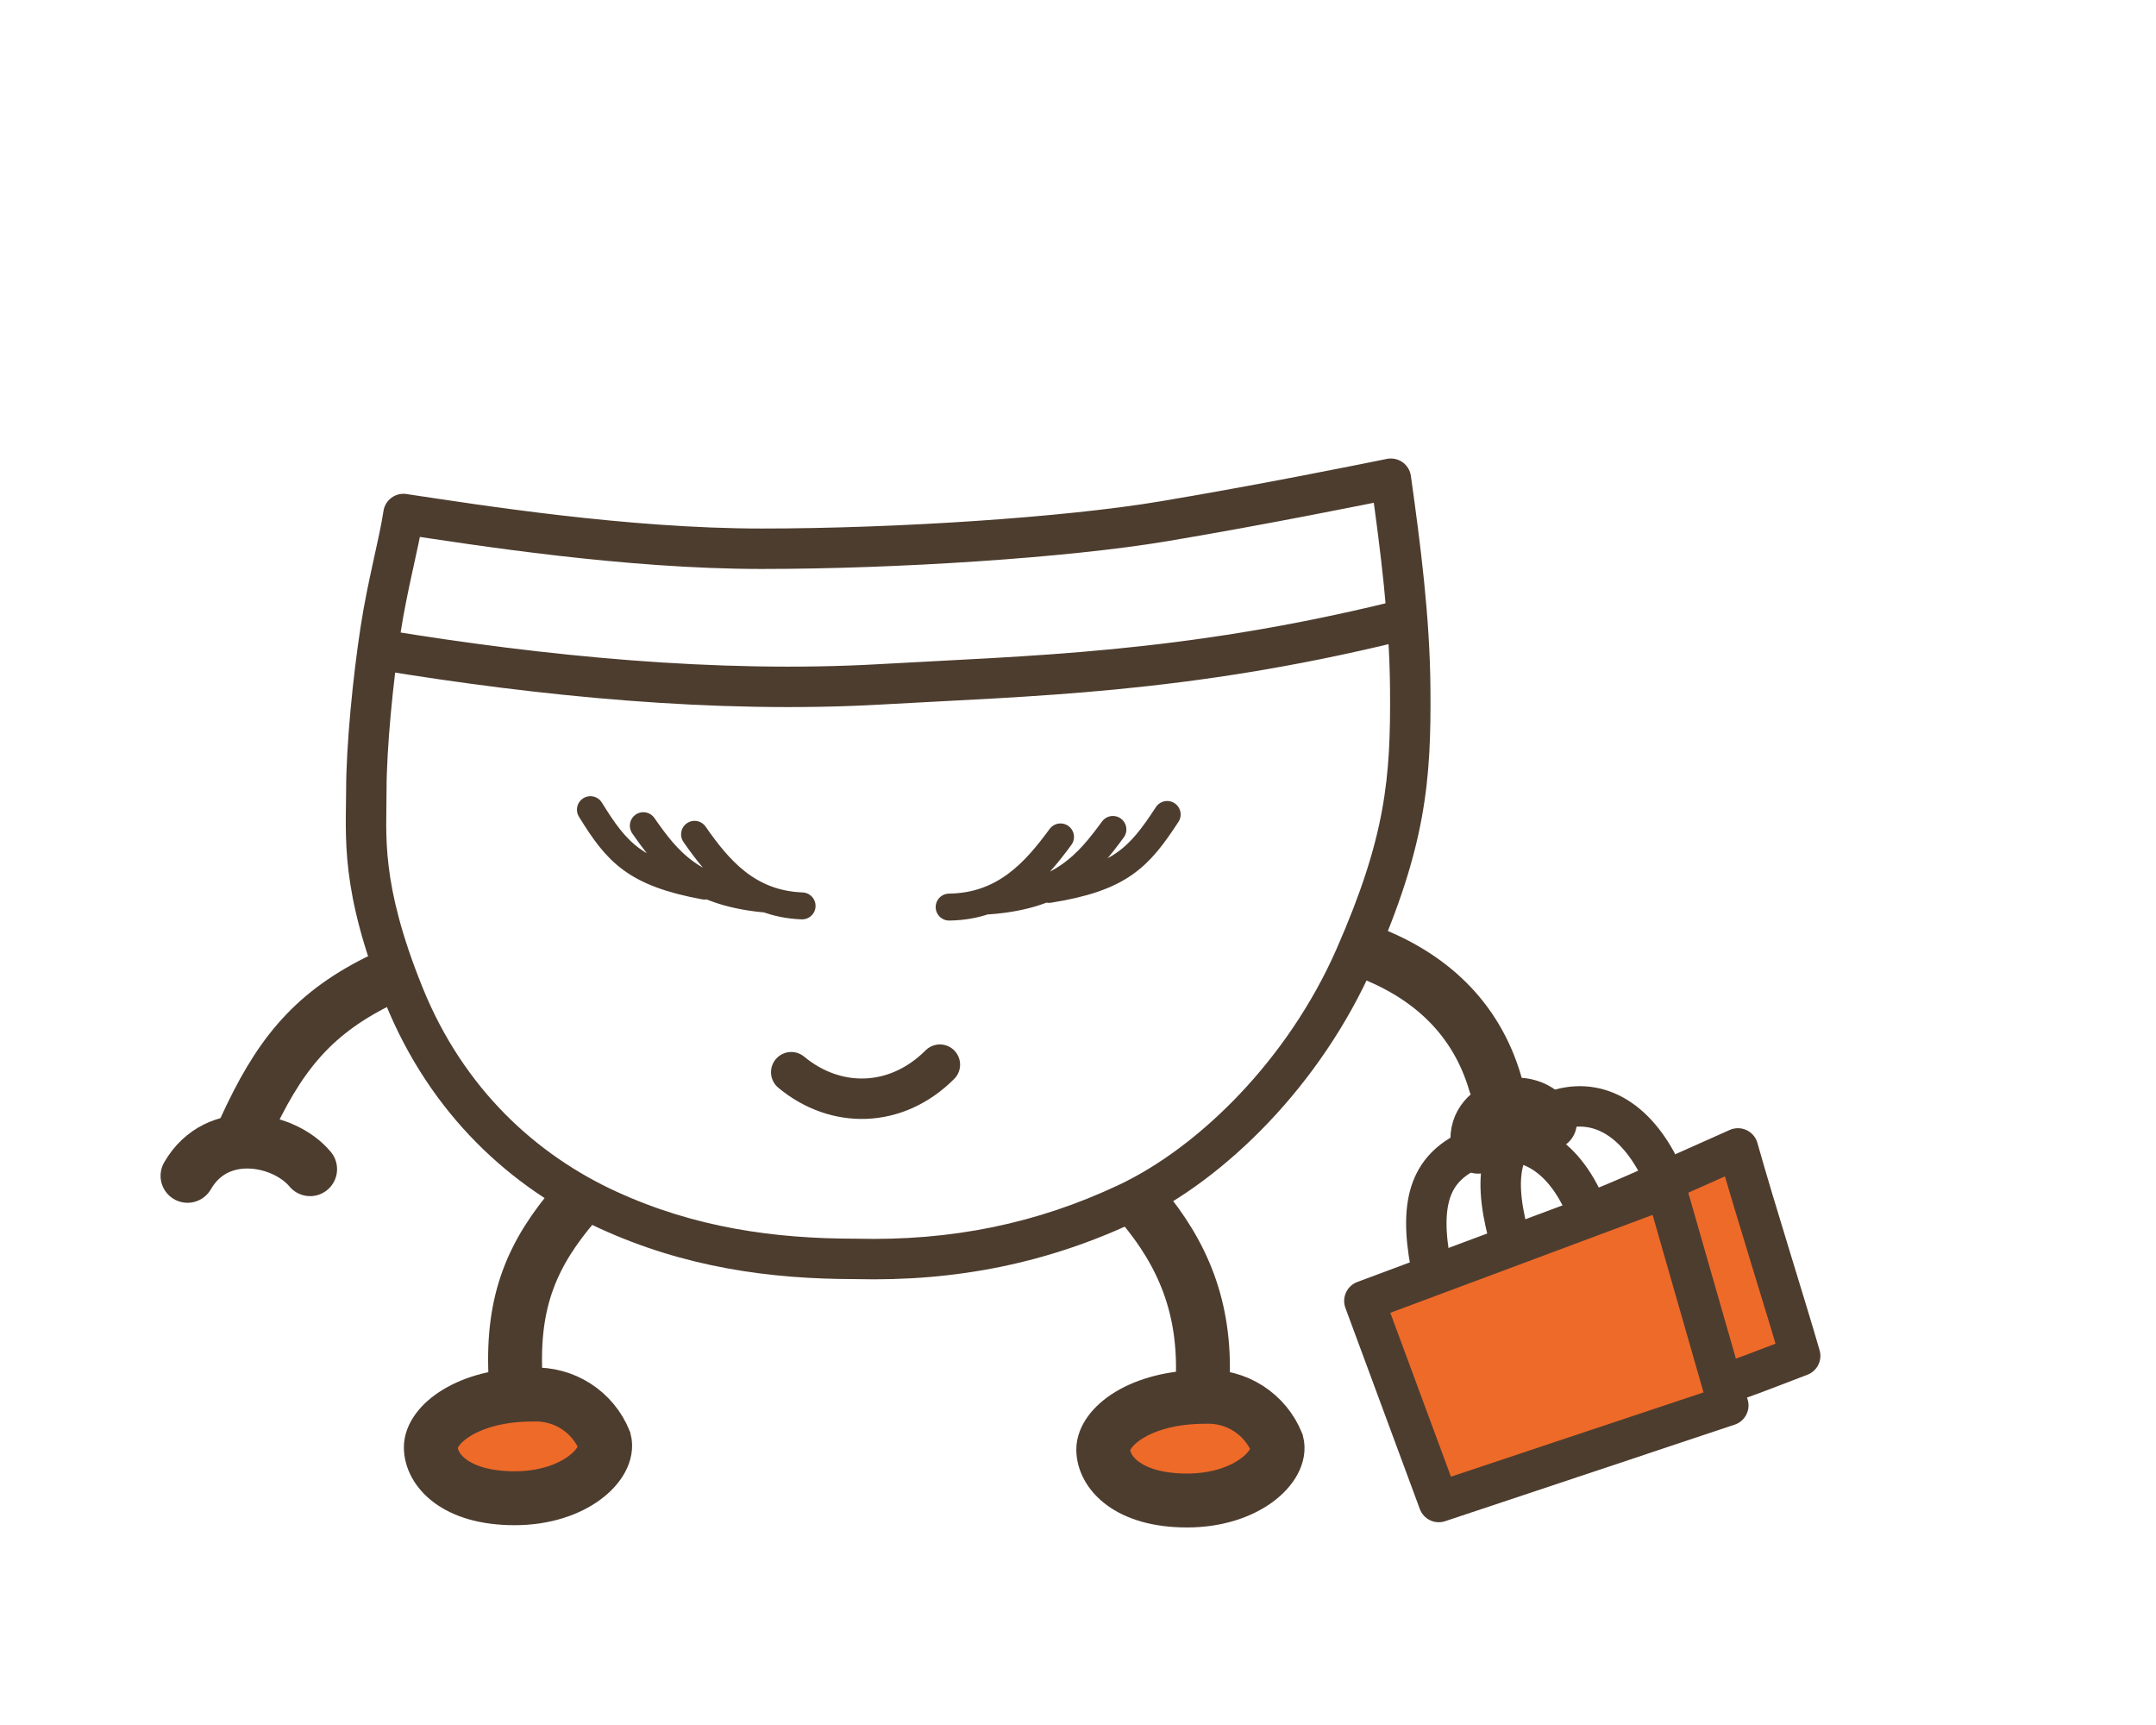
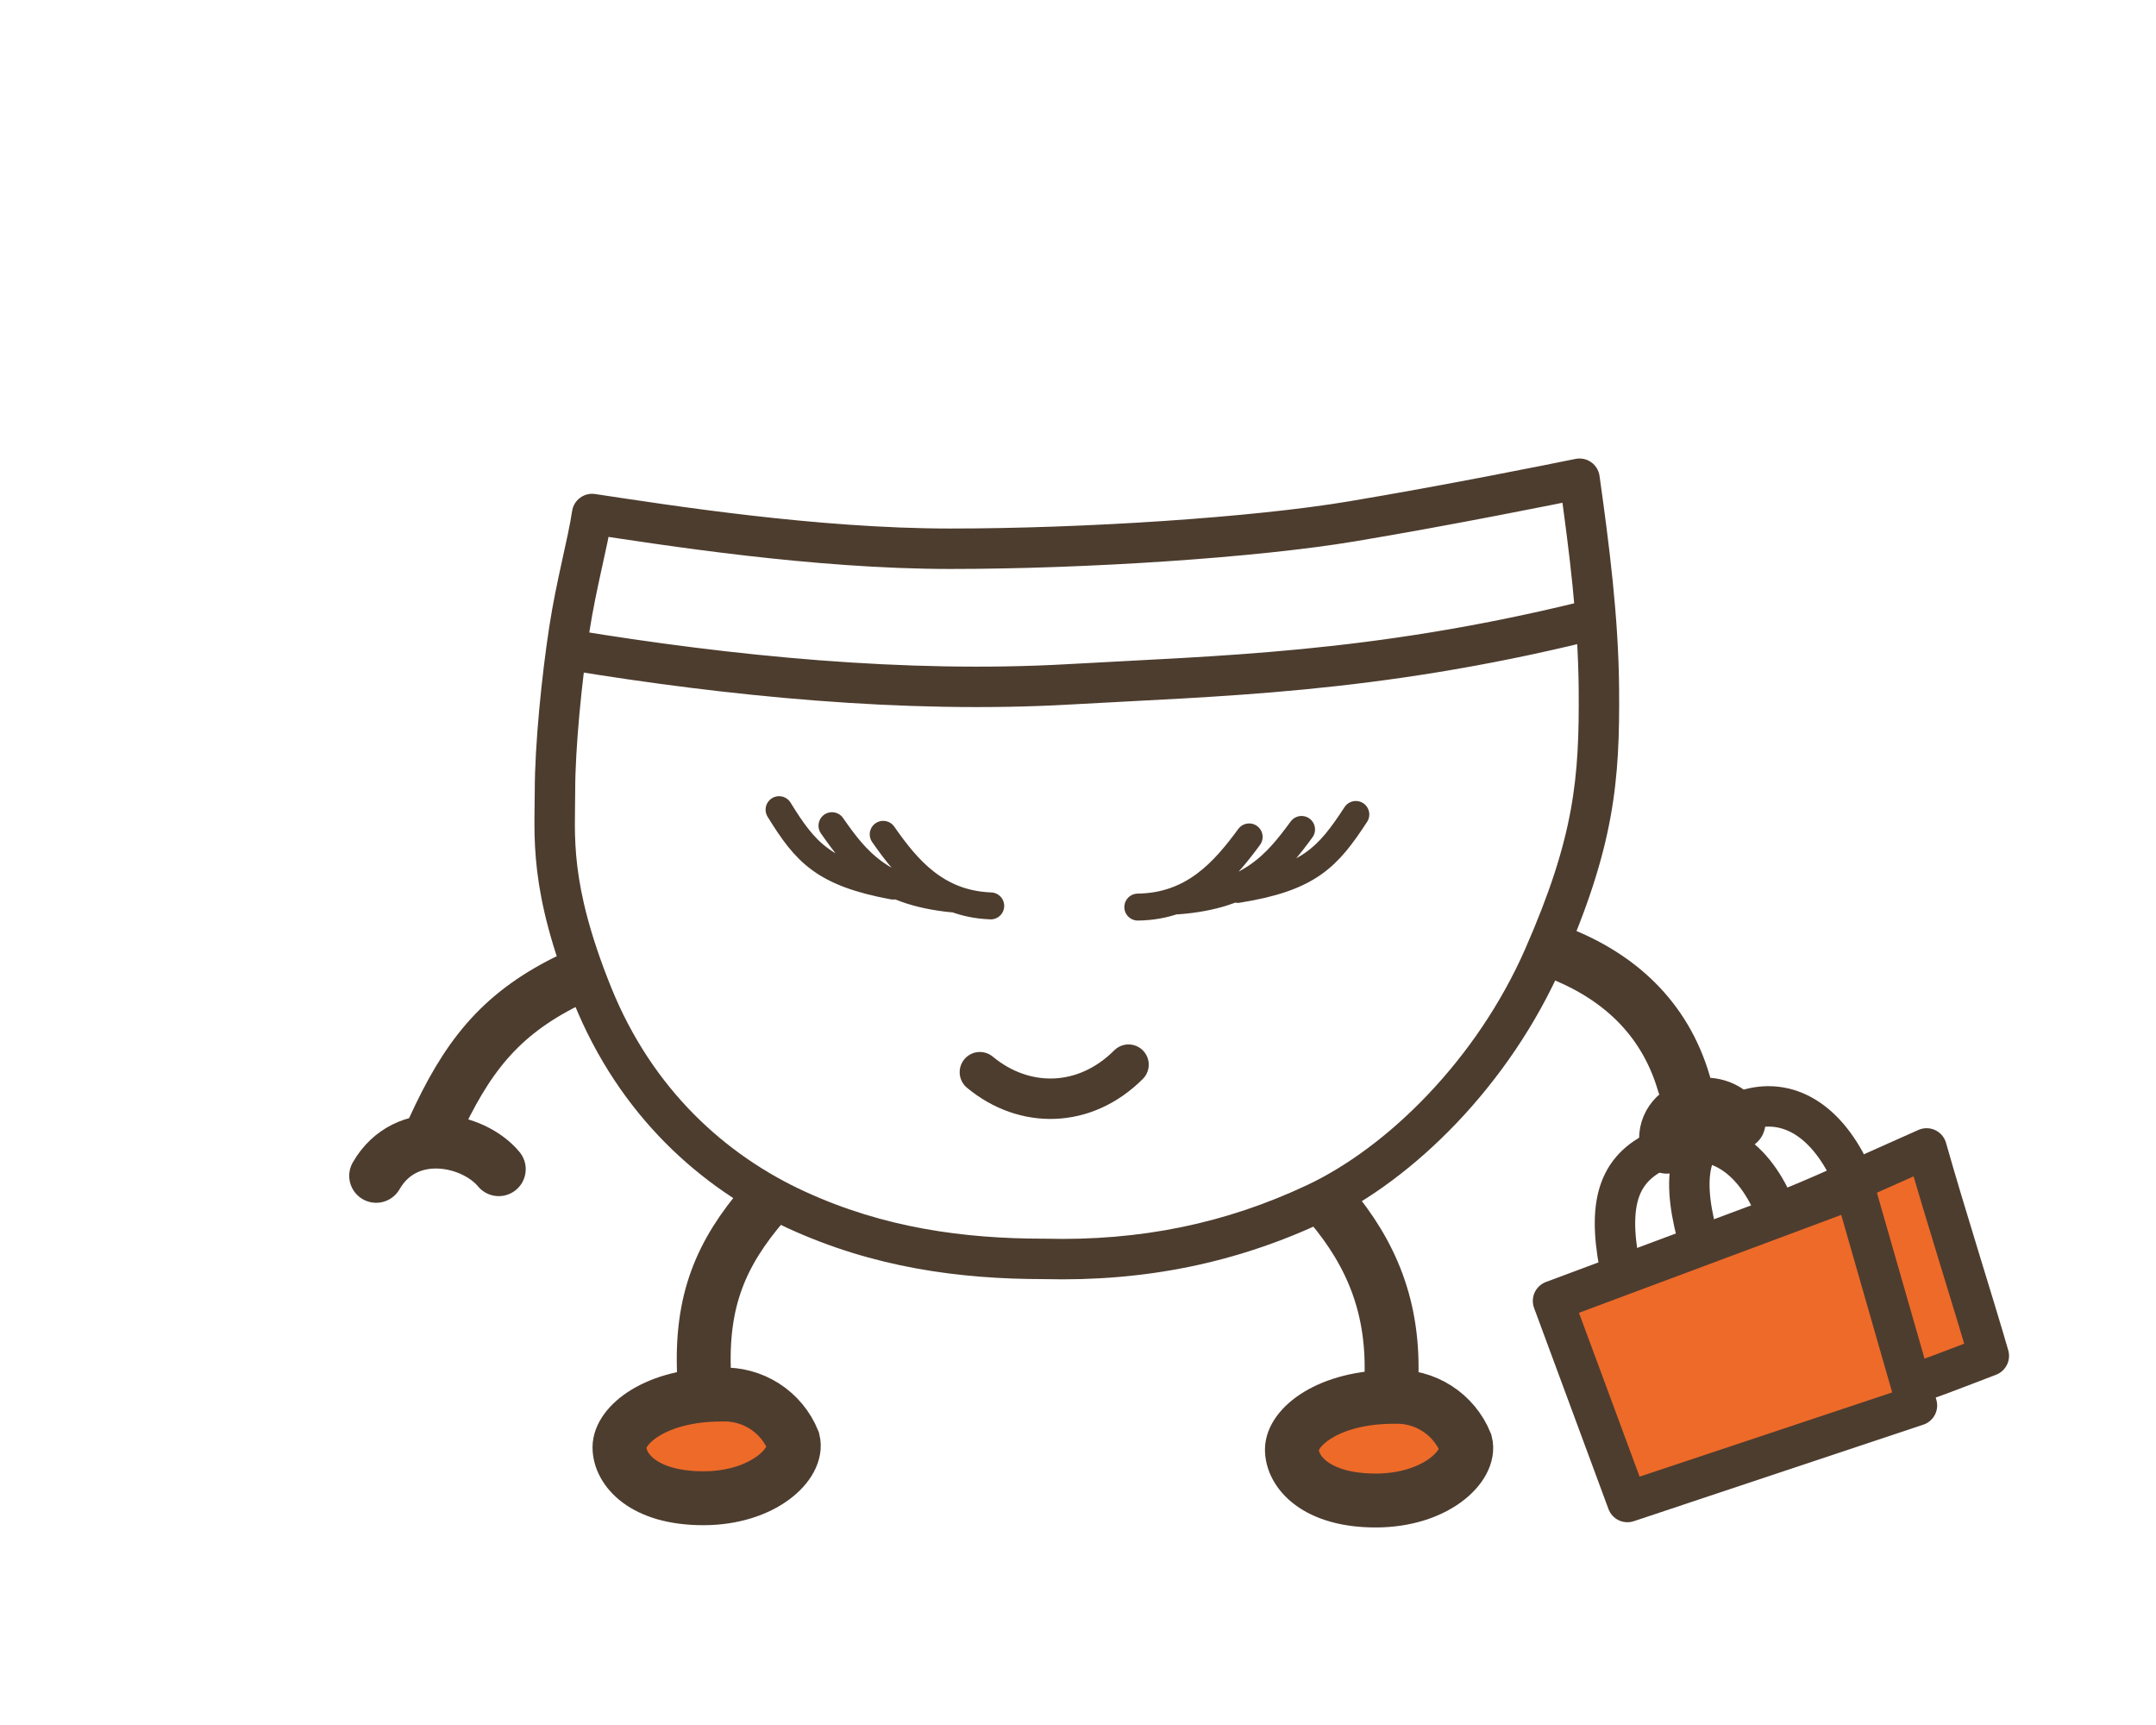
<svg xmlns="http://www.w3.org/2000/svg" width="80" height="64" viewBox="0 0 80 64" fill="none">
-   <path d="M51.609 17.761L52.352 17.657C52.323 17.452 52.211 17.269 52.043 17.149C51.874 17.03 51.663 16.985 51.461 17.026L51.609 17.761ZM43.165 19.343L43.289 20.083L43.165 19.343ZM14.971 19.071L15.082 18.329C14.672 18.268 14.291 18.55 14.229 18.959L14.971 19.071ZM14.122 23.367L14.863 23.482L14.863 23.482L14.122 23.367ZM31.745 46.707L31.764 45.957L31.755 45.957H31.745V46.707ZM52.328 25.555L53.078 25.549L52.328 25.555ZM51.461 17.026C50.406 17.24 46.634 18.002 43.041 18.603L43.289 20.083C46.909 19.477 50.703 18.71 51.758 18.496L51.461 17.026ZM43.041 18.603C39.49 19.198 33.24 19.609 28.256 19.609V21.109C33.289 21.109 39.627 20.695 43.289 20.083L43.041 18.603ZM28.256 19.609C23.314 19.609 17.86 18.746 15.082 18.329L14.86 19.812C17.61 20.225 23.181 21.109 28.256 21.109V19.609ZM13.381 23.253C13.097 25.092 12.843 27.664 12.843 29.327H14.343C14.343 27.767 14.586 25.277 14.863 23.482L13.381 23.253ZM22.23 45.566C25.417 47.032 28.601 47.457 31.745 47.457V45.957C28.74 45.957 25.787 45.551 22.857 44.204L22.23 45.566ZM31.726 47.457C35.505 47.552 38.898 46.852 42.145 45.323L41.506 43.966C38.48 45.391 35.32 46.047 31.764 45.957L31.726 47.457ZM12.843 29.327C12.843 30.112 12.782 31.077 12.931 32.317C13.083 33.573 13.448 35.112 14.279 37.176L15.671 36.616C14.88 34.655 14.554 33.243 14.421 32.137C14.285 31.016 14.343 30.209 14.343 29.327H12.843ZM50.969 35.806C51.925 33.626 52.465 31.925 52.758 30.323C53.051 28.721 53.092 27.249 53.078 25.549L51.578 25.561C51.592 27.233 51.55 28.593 51.283 30.053C51.016 31.511 50.519 33.098 49.596 35.203L50.969 35.806ZM14.229 18.959C14.151 19.481 14.013 20.09 13.852 20.822C13.694 21.543 13.518 22.36 13.381 23.253L14.863 23.482C14.993 22.639 15.16 21.861 15.317 21.144C15.472 20.438 15.625 19.766 15.713 19.182L14.229 18.959ZM53.078 25.549C53.056 22.894 52.712 20.228 52.352 17.657L50.867 17.865C51.227 20.437 51.557 23.015 51.578 25.561L53.078 25.549ZM42.145 45.323C45.458 43.764 49.023 40.243 50.969 35.806L49.596 35.203C47.784 39.333 44.468 42.572 41.506 43.966L42.145 45.323ZM14.279 37.176C15.98 41.398 19.018 44.089 22.23 45.566L22.857 44.204C19.953 42.868 17.213 40.444 15.671 36.616L14.279 37.176Z" fill="#4D3D2F" />
-   <path d="M29.359 39.78C31.004 41.146 33.25 41.125 34.875 39.5" stroke="#4D3D2F" stroke-width="1.5" stroke-linecap="round" />
-   <path d="M14.188 24.118C20.04 25.078 26.565 25.738 32.678 25.389C38.188 25.074 43.915 24.989 51.775 23.068" stroke="#4D3D2F" stroke-width="1.5" stroke-linecap="round" />
-   <path d="M50.801 35.339C53.02 36.194 54.764 37.733 55.483 40.196" stroke="#4D3D2F" stroke-width="2" stroke-linecap="round" />
-   <path d="M14.014 36.415C11.503 37.671 10.303 39.254 9.102 41.873" stroke="#4D3D2F" stroke-width="2" stroke-linecap="round" />
-   <path d="M21.342 44.645C19.75 46.5 19 48.25 19.125 51" stroke="#4D3D2F" stroke-width="2" stroke-linecap="round" />
-   <path d="M42.367 44.705C43.875 46.5 44.75 48.5 44.625 51.25" stroke="#4D3D2F" stroke-width="2" stroke-linecap="round" />
-   <path d="M21.37 52.173C20.893 51.867 20.333 51.716 19.767 51.74C17.319 51.74 15.986 52.874 15.986 53.696C15.986 54.519 16.875 55.587 19.096 55.587C21.317 55.587 22.649 54.301 22.432 53.451C22.218 52.926 21.848 52.479 21.37 52.173Z" fill="#EE6A29" stroke="#4D3D2F" stroke-width="2" stroke-linecap="round" />
-   <path d="M46.321 52.257C45.844 51.951 45.284 51.8 44.717 51.824C42.269 51.824 40.937 52.958 40.937 53.78C40.937 54.603 41.825 55.671 44.046 55.671C46.267 55.671 47.6 54.385 47.383 53.535C47.169 53.01 46.798 52.563 46.321 52.257Z" fill="#EE6A29" stroke="#4D3D2F" stroke-width="2" stroke-linecap="round" />
-   <path d="M53.088 46.923C52.641 44.535 53.088 43.267 54.73 42.596C56.371 41.924 57.863 42.67 58.758 44.61" stroke="#4D3D2F" stroke-width="1.5" stroke-linecap="round" stroke-linejoin="round" />
-   <path d="M55.966 45.806C55.354 43.456 55.713 42.159 57.304 41.376C58.895 40.592 60.435 41.233 61.462 43.106" stroke="#4D3D2F" stroke-width="1.5" stroke-linecap="round" stroke-linejoin="round" />
-   <path d="M64.488 42.608C63.418 43.08 60.653 44.337 59.459 44.814L63.872 51.356C64.295 51.282 65.543 50.782 66.797 50.304C66.275 48.489 65.144 44.936 64.488 42.608Z" fill="#EE6A29" stroke="#4D3D2F" stroke-width="1.5" stroke-linecap="round" stroke-linejoin="round" />
-   <path d="M50.626 48.266L61.818 44.088L64.13 52.145L53.387 55.727L50.626 48.266Z" fill="#EE6A29" stroke="#4D3D2F" stroke-width="1.5" stroke-linejoin="round" />
-   <path d="M35.219 33.654C37.276 33.628 38.414 32.326 39.351 31.051M36.687 33.424C39.397 33.224 40.358 32.048 41.295 30.774M38.925 32.998C41.568 32.575 42.267 31.815 43.309 30.218" stroke="#4D3D2F" stroke-linecap="round" stroke-linejoin="round" />
-   <path d="M29.762 33.61C27.744 33.534 26.66 32.229 25.772 30.955M28.327 33.348C25.673 33.085 24.759 31.908 23.871 30.634M26.141 32.875C23.559 32.395 22.891 31.633 21.908 30.04" stroke="#4D3D2F" stroke-linecap="round" stroke-linejoin="round" />
-   <path d="M11.507 43.378C10.554 42.231 8.059 41.717 6.958 43.625" stroke="#4D3D2F" stroke-width="2" stroke-linecap="round" stroke-linejoin="round" />
-   <path d="M57.508 41.657C56.748 40.392 54.533 41.025 54.85 42.544" stroke="#4D3D2F" stroke-width="2" stroke-linecap="round" stroke-linejoin="round" />
+   <path d="M28.342 44.645C26.75 46.5 26 48.25 26.125 51" stroke="#4D3D2F" stroke-width="2" stroke-linecap="round" />
+   <path d="M28.37 52.173C27.893 51.867 27.333 51.716 26.767 51.74C24.319 51.74 22.986 52.874 22.986 53.696C22.986 54.519 23.875 55.587 26.096 55.587C28.317 55.587 29.649 54.301 29.432 53.451C29.218 52.926 28.848 52.479 28.37 52.173Z" fill="#EE6A29" stroke="#4D3D2F" stroke-width="2" stroke-linecap="round" />
+   <path d="M49.367 44.705C50.875 46.5 51.75 48.5 51.625 51.25" stroke="#4D3D2F" stroke-width="2" stroke-linecap="round" />
+   <path d="M53.321 52.257C52.844 51.951 52.284 51.8 51.717 51.824C49.269 51.824 47.937 52.958 47.937 53.78C47.937 54.603 48.825 55.671 51.046 55.671C53.267 55.671 54.6 54.385 54.383 53.535C54.169 53.01 53.798 52.563 53.321 52.257Z" fill="#EE6A29" stroke="#4D3D2F" stroke-width="2" stroke-linecap="round" />
+   <path d="M58.609 17.761L59.352 17.657C59.323 17.452 59.211 17.269 59.043 17.149C58.874 17.03 58.663 16.985 58.461 17.026L58.609 17.761ZM50.165 19.343L50.289 20.083L50.165 19.343ZM21.971 19.071L22.082 18.329C21.672 18.268 21.291 18.55 21.229 18.959L21.971 19.071ZM21.122 23.367L21.863 23.482L21.863 23.482L21.122 23.367ZM38.745 46.707L38.764 45.957L38.755 45.957H38.745V46.707ZM59.328 25.555L60.078 25.549L59.328 25.555ZM58.461 17.026C57.406 17.24 53.634 18.002 50.041 18.603L50.289 20.083C53.909 19.477 57.703 18.71 58.758 18.496L58.461 17.026ZM50.041 18.603C46.49 19.198 40.24 19.609 35.256 19.609V21.109C40.289 21.109 46.627 20.695 50.289 20.083L50.041 18.603ZM35.256 19.609C30.314 19.609 24.86 18.746 22.082 18.329L21.86 19.812C24.61 20.225 30.181 21.109 35.256 21.109V19.609ZM20.381 23.253C20.097 25.092 19.843 27.664 19.843 29.327H21.343C21.343 27.767 21.586 25.277 21.863 23.482L20.381 23.253ZM29.23 45.566C32.417 47.032 35.601 47.457 38.745 47.457V45.957C35.74 45.957 32.787 45.551 29.857 44.204L29.23 45.566ZM38.726 47.457C42.505 47.552 45.898 46.852 49.145 45.323L48.506 43.966C45.48 45.391 42.32 46.047 38.764 45.957L38.726 47.457ZM19.843 29.327C19.843 30.112 19.782 31.077 19.931 32.317C20.083 33.573 20.448 35.112 21.279 37.176L22.671 36.616C21.881 34.655 21.554 33.243 21.421 32.137C21.285 31.016 21.343 30.209 21.343 29.327H19.843ZM57.969 35.806C58.925 33.626 59.465 31.925 59.758 30.323C60.051 28.721 60.092 27.249 60.078 25.549L58.578 25.561C58.592 27.233 58.55 28.593 58.283 30.053C58.016 31.511 57.519 33.098 56.596 35.203L57.969 35.806ZM21.229 18.959C21.151 19.481 21.013 20.09 20.852 20.822C20.694 21.543 20.518 22.36 20.381 23.253L21.863 23.482C21.993 22.639 22.16 21.861 22.317 21.144C22.472 20.438 22.625 19.766 22.713 19.182L21.229 18.959ZM60.078 25.549C60.056 22.894 59.712 20.228 59.352 17.657L57.867 17.865C58.227 20.437 58.557 23.015 58.578 25.561L60.078 25.549ZM49.145 45.323C52.458 43.764 56.023 40.243 57.969 35.806L56.596 35.203C54.784 39.333 51.468 42.572 48.506 43.966L49.145 45.323ZM21.279 37.176C22.98 41.398 26.018 44.089 29.23 45.566L29.857 44.204C26.953 42.868 24.213 40.444 22.671 36.616L21.279 37.176Z" fill="#4D3D2F" />
+   <path d="M36.359 39.78C38.004 41.146 40.25 41.125 41.875 39.5" stroke="#4D3D2F" stroke-width="1.5" stroke-linecap="round" />
+   <path d="M21.189 24.118C27.04 25.078 33.565 25.738 39.678 25.389C45.188 25.074 50.915 24.989 58.775 23.068" stroke="#4D3D2F" stroke-width="1.5" stroke-linecap="round" />
+   <path d="M42.219 33.654C44.276 33.628 45.414 32.326 46.351 31.051M43.687 33.424C46.397 33.224 47.358 32.048 48.295 30.774M45.925 32.998C48.568 32.575 49.267 31.815 50.309 30.218" stroke="#4D3D2F" stroke-linecap="round" stroke-linejoin="round" />
+   <path d="M36.762 33.61C34.744 33.534 33.66 32.229 32.772 30.955M35.327 33.348C32.673 33.085 31.759 31.908 30.871 30.634M33.141 32.875C30.559 32.395 29.891 31.633 28.908 30.04" stroke="#4D3D2F" stroke-linecap="round" stroke-linejoin="round" />
+   <path d="M21.014 36.415C18.503 37.671 17.302 39.254 16.102 41.873" stroke="#4D3D2F" stroke-width="2" stroke-linecap="round" />
+   <path d="M18.507 43.378C17.554 42.231 15.059 41.717 13.958 43.625" stroke="#4D3D2F" stroke-width="2" stroke-linecap="round" stroke-linejoin="round" />
+   <path d="M57.801 35.339C60.02 36.194 61.764 37.733 62.483 40.196" stroke="#4D3D2F" stroke-width="2" stroke-linecap="round" />
+   <path d="M60.088 46.923C59.641 44.535 60.088 43.267 61.73 42.596C63.371 41.924 64.863 42.67 65.758 44.61" stroke="#4D3D2F" stroke-width="1.5" stroke-linecap="round" stroke-linejoin="round" />
+   <path d="M62.966 45.806C62.354 43.456 62.713 42.159 64.304 41.376C65.895 40.592 67.435 41.233 68.462 43.106" stroke="#4D3D2F" stroke-width="1.5" stroke-linecap="round" stroke-linejoin="round" />
+   <path d="M71.488 42.608C70.418 43.08 67.653 44.337 66.459 44.814L70.872 51.356C71.295 51.282 72.543 50.782 73.797 50.304C73.275 48.489 72.144 44.936 71.488 42.608Z" fill="#EE6A29" stroke="#4D3D2F" stroke-width="1.5" stroke-linecap="round" stroke-linejoin="round" />
+   <path d="M57.626 48.266L68.817 44.088L71.13 52.145L60.387 55.727L57.626 48.266Z" fill="#EE6A29" stroke="#4D3D2F" stroke-width="1.5" stroke-linejoin="round" />
+   <path d="M64.508 41.657C63.748 40.392 61.533 41.025 61.85 42.544" stroke="#4D3D2F" stroke-width="2" stroke-linecap="round" stroke-linejoin="round" />
</svg>
